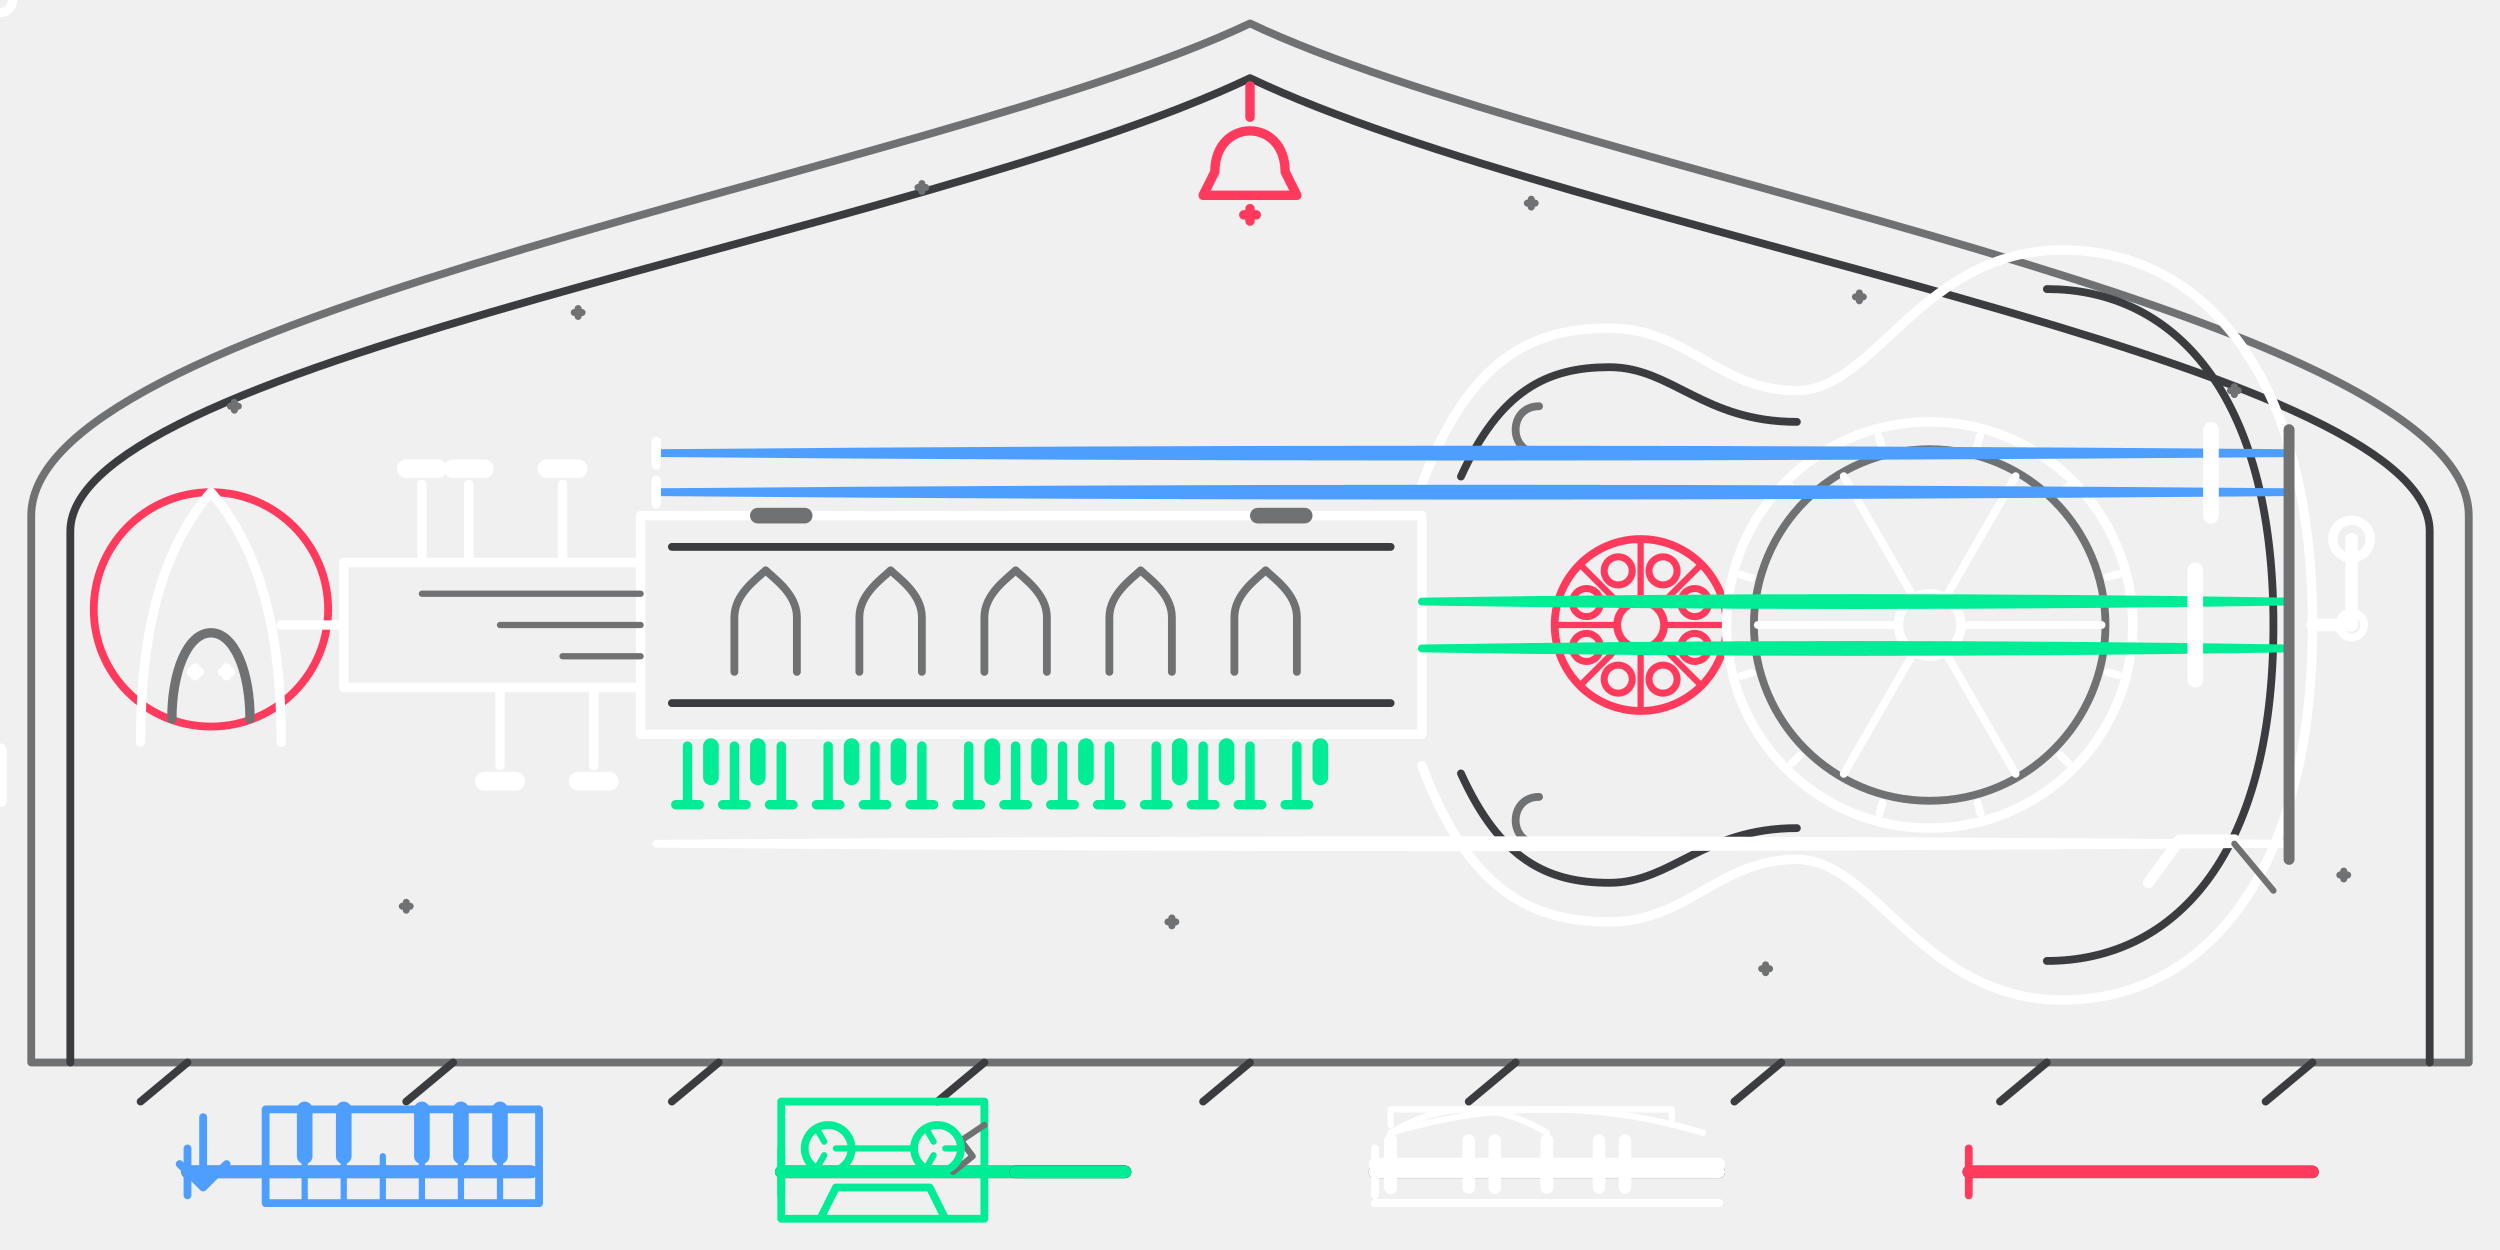
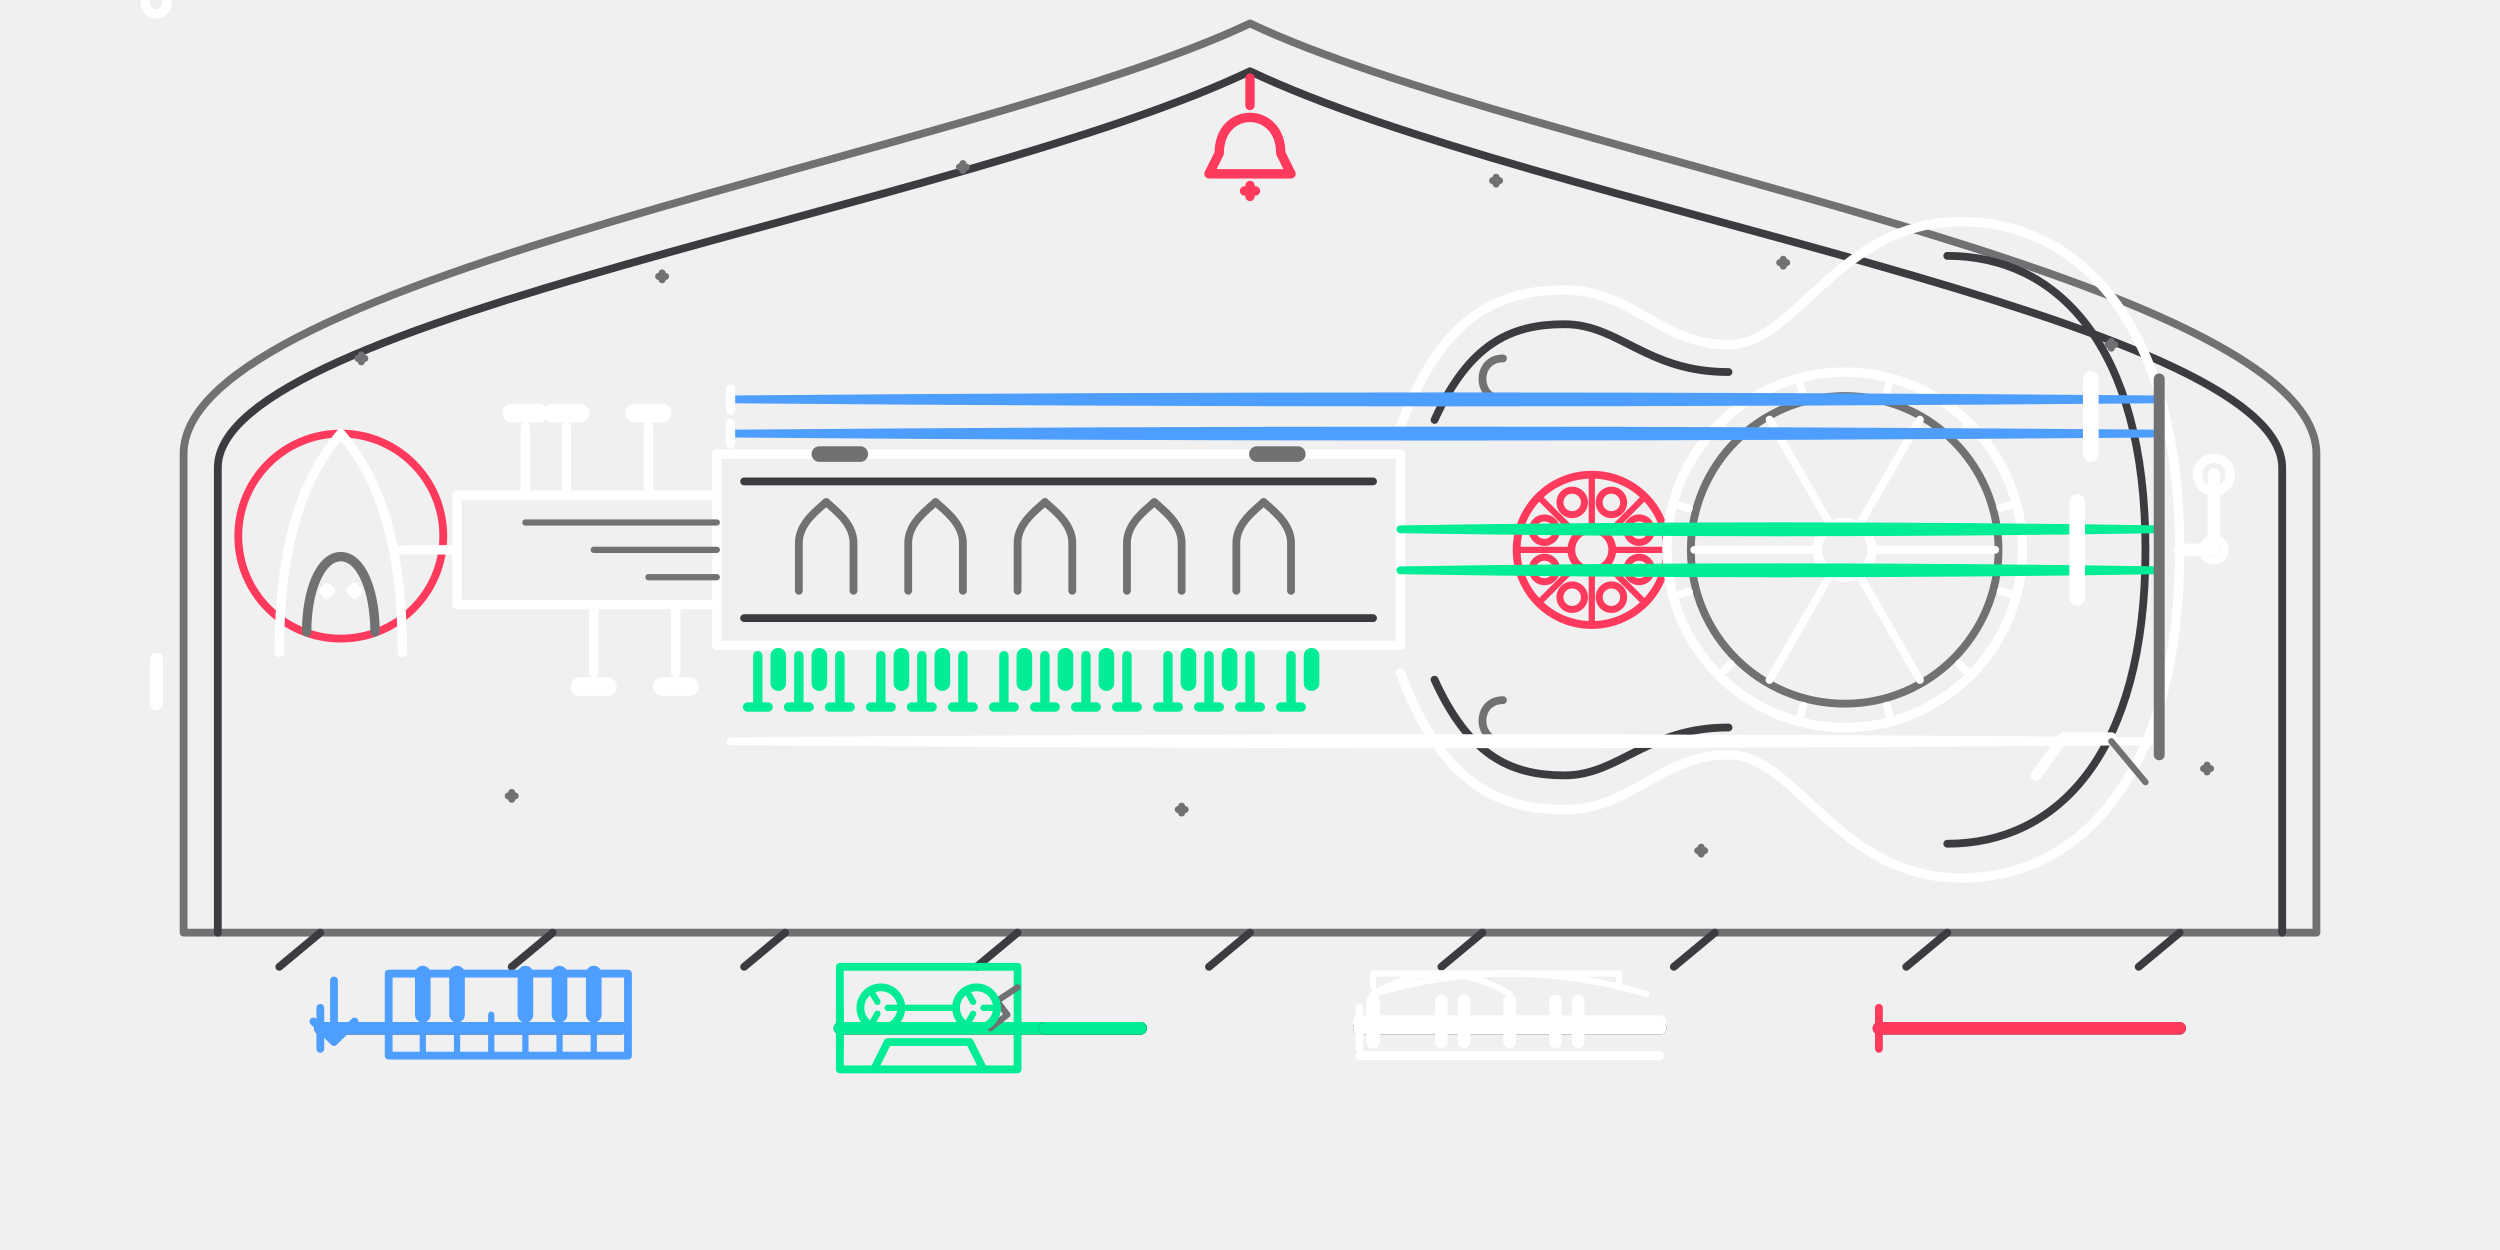
<svg xmlns="http://www.w3.org/2000/svg" version="1.1" x="0px" y="0px" width="320px" height="160px" viewBox="0 0 320 160">
-   <path d="M4,136 L4,66 C4,40 120,22 160,3 C200,22 316,40 316,66 L316,136 M4,136 L316,136" fill="none" stroke="#6F7173" stroke-width="1" stroke-linecap="round" stroke-linejoin="round" />
-   <path d="M9,136 L9,68 C9,46 118,30 160,10 C202,30 311,46 311,68 L311,136 M24,136 L18,141 M58,136 L52,141 M92,136 L86,141 M126,136 L120,141 M160,136 L154,141 M194,136 L188,141 M228,136 L222,141 M262,136 L256,141 M296,136 L290,141" fill="none" stroke="#3A3C40" stroke-width="1" stroke-linecap="round" stroke-linejoin="round" />
+   <path d="M23.5,119.38 L23.5,58.12 C23.5,35.38 125,19.62 160,3 C195,19.62 296.5,35.38 296.5,58.12 L296.5,119.38 M23.5,119.38 L296.5,119.38" fill="none" stroke="#6F7173" stroke-width="1" stroke-linecap="round" stroke-linejoin="round" />
+   <path d="M27.88,119.38 L27.88,59.88 C27.88,40.62 123.25,26.62 160,9.12 C196.75,26.62 292.12,40.62 292.12,59.88 L292.12,119.38 M41,119.38 L35.75,123.75 M70.75,119.38 L65.5,123.75 M100.5,119.38 L95.25,123.75 M130.25,119.38 L125,123.75 M160,119.38 L154.75,123.75 M189.75,119.38 L184.5,123.75 M219.5,119.38 L214.25,123.75 M249.25,119.38 L244,123.75 M279,119.38 L273.75,123.75" fill="none" stroke="#3A3C40" stroke-width="1" stroke-linecap="round" stroke-linejoin="round" />
  <g id="bell">
-     <path d="M160,11 L160,15 M155.5,22 C155.5,15 164.5,15 164.5,22 L166,25 L154,25 Z M159.2,27.5 L160.8,27.5 M160,26.7 L160,28.3" fill="none" stroke="#FF3A5D" stroke-width="1.2" stroke-linecap="round" stroke-linejoin="round" />
+     <path d="M160,10 L160,13.5 M156.06,19.62 C156.06,13.5 163.94,13.5 163.94,19.62 L165.25,22.25 L154.75,22.25 Z M159.3,24.44 L160.7,24.44 M160,23.74 L160,25.14" fill="none" stroke="#FF3A5D" stroke-width="1.2" stroke-linecap="round" stroke-linejoin="round" />
  </g>
  <g id="halo">
-     <circle cx="27" cy="78" r="15" fill="none" stroke="#FF3A5D" stroke-width="1" stroke-linecap="round" stroke-linejoin="round" />
+     <circle cx="43.62" cy="68.62" r="13.12" fill="none" stroke="#FF3A5D" stroke-width="1" stroke-linecap="round" stroke-linejoin="round" />
  </g>
-   <path d="M18,95 C18,80 21,70 27,63 C33,70 36,80 36,95 M24.5,86 L25.5,86 M25,85.5 L25,86.5 M28.5,86 L29.5,86 M29,85.5 L29,86.5 M36,80 L44,80 M44,72 L82,72 M44,88 L82,88 M44,72 L44,88 M54,72 L54,62 M64,88 L64,98 M72,72 L72,62 M60,72 L60,62 M76,88 L76,98 M82,66 L182,66 L182,94 L82,94 Z" fill="none" stroke="#FFFFFF" stroke-width="1.2" stroke-linecap="round" stroke-linejoin="round" />
-   <path d="M22,92 C22,86 24,81 27,81 C30,81 32,86 32,92" fill="none" stroke="#6F7173" stroke-width="1.2" stroke-linecap="round" stroke-linejoin="round" />
-   <path d="M52,60 L56,60 M62,100 L66,100 M70,60 L74,60 M58,60 L62,60 M74,100 L78,100" fill="none" stroke="#FFFFFF" stroke-width="2.4" stroke-linecap="round" stroke-linejoin="round" />
-   <path d="M82,76 L54,76 M82,80 L64,80 M82,84 L72,84" fill="none" stroke="#6F7173" stroke-width="0.8" stroke-linecap="round" stroke-linejoin="round" />
-   <path d="M86,70 L178,70 M86,90 L178,90" fill="none" stroke="#3A3C40" stroke-width="1" stroke-linecap="round" stroke-linejoin="round" />
-   <path d="M97,66 L103,66 M161,66 L167,66" fill="none" stroke="#6F7173" stroke-width="2" stroke-linecap="round" stroke-linejoin="round" />
-   <path d="M94,86 L94,79 C94,76 97,74 98,73 C99,74 102,76 102,79 L102,86 M110,86 L110,79 C110,76 113,74 114,73 C115,74 118,76 118,79 L118,86 M126,86 L126,79 C126,76 129,74 130,73 C131,74 134,76 134,79 L134,86 M142,86 L142,79 C142,76 145,74 146,73 C147,74 150,76 150,79 L150,86 M158,86 L158,79 C158,76 161,74 162,73 C163,74 166,76 166,79 L166,86" fill="none" stroke="#6F7173" stroke-width="1" stroke-linecap="round" stroke-linejoin="round" />
-   <path d="M88,95.5 L88,103 M86.5,103 L89.5,103 M94,95.5 L94,103 M92.5,103 L95.5,103 M100,95.5 L100,103 M98.5,103 L101.5,103 M106,95.5 L106,103 M104.5,103 L107.5,103 M112,95.5 L112,103 M110.5,103 L113.5,103 M118,95.5 L118,103 M116.5,103 L119.5,103 M124,95.5 L124,103 M122.5,103 L125.5,103 M130,95.5 L130,103 M128.5,103 L131.5,103 M136,95.5 L136,103 M134.5,103 L137.5,103 M142,95.5 L142,103 M140.5,103 L143.5,103 M148,95.5 L148,103 M146.5,103 L149.5,103 M154,95.5 L154,103 M152.5,103 L155.5,103 M160,95.5 L160,103 M158.5,103 L161.5,103 M166,95.5 L166,103 M164.5,103 L167.5,103" fill="none" stroke="#00ED95" stroke-width="1.2" stroke-linecap="round" stroke-linejoin="round" />
-   <path d="M91,95.5 L91,99.5 M97,95.5 L97,99.5 M109,95.5 L109,99.5 M115,95.5 L115,99.5 M127,95.5 L127,99.5 M133,95.5 L133,99.5 M139,95.5 L139,99.5 M151,95.5 L151,99.5 M157,95.5 L157,99.5 M169,95.5 L169,99.5" fill="none" stroke="#00ED95" stroke-width="2" stroke-linecap="round" stroke-linejoin="round" />
+   <path d="M35.75,83.5 C35.75,70.38 38.38,61.62 43.62,55.5 C48.88,61.62 51.5,70.38 51.5,83.5 M41.44,75.62 L42.31,75.62 M41.88,75.19 L41.88,76.06 M44.94,75.62 L45.81,75.62 M45.38,75.19 L45.38,76.06 M51.5,70.38 L58.5,70.38 M58.5,63.38 L91.75,63.38 M58.5,77.38 L91.75,77.38 M58.5,63.38 L58.5,77.38 M67.25,63.38 L67.25,54.62 M76,77.38 L76,86.12 M83,63.38 L83,54.62 M72.5,63.38 L72.5,54.62 M86.5,77.38 L86.5,86.12 M91.75,58.12 L179.25,58.12 L179.25,82.62 L91.75,82.62 Z" fill="none" stroke="#FFFFFF" stroke-width="1.2" stroke-linecap="round" stroke-linejoin="round" />
+   <path d="M39.25,80.88 C39.25,75.62 41,71.25 43.62,71.25 C46.25,71.25 48,75.62 48,80.88" fill="none" stroke="#6F7173" stroke-width="1.2" stroke-linecap="round" stroke-linejoin="round" />
+   <path d="M65.5,52.88 L69,52.88 M74.25,87.88 L77.75,87.88 M81.25,52.88 L84.75,52.88 M70.75,52.88 L74.25,52.88 M84.75,87.88 L88.25,87.88" fill="none" stroke="#FFFFFF" stroke-width="2.4" stroke-linecap="round" stroke-linejoin="round" />
+   <path d="M91.75,66.88 L67.25,66.88 M91.75,70.38 L76,70.38 M91.75,73.88 L83,73.88" fill="none" stroke="#6F7173" stroke-width="0.8" stroke-linecap="round" stroke-linejoin="round" />
+   <path d="M95.25,61.62 L175.75,61.62 M95.25,79.12 L175.75,79.12" fill="none" stroke="#3A3C40" stroke-width="1" stroke-linecap="round" stroke-linejoin="round" />
+   <path d="M104.88,58.12 L110.12,58.12 M160.88,58.12 L166.12,58.12" fill="none" stroke="#6F7173" stroke-width="2" stroke-linecap="round" stroke-linejoin="round" />
+   <path d="M102.25,75.62 L102.25,69.5 C102.25,66.88 104.88,65.12 105.75,64.25 C106.62,65.12 109.25,66.88 109.25,69.5 L109.25,75.62 M116.25,75.62 L116.25,69.5 C116.25,66.88 118.88,65.12 119.75,64.25 C120.62,65.12 123.25,66.88 123.25,69.5 L123.25,75.62 M130.25,75.62 L130.25,69.5 C130.25,66.88 132.88,65.12 133.75,64.25 C134.62,65.12 137.25,66.88 137.25,69.5 L137.25,75.62 M144.25,75.62 L144.25,69.5 C144.25,66.88 146.88,65.12 147.75,64.25 C148.62,65.12 151.25,66.88 151.25,69.5 L151.25,75.62 M158.25,75.62 L158.25,69.5 C158.25,66.88 160.88,65.12 161.75,64.25 C162.62,65.12 165.25,66.88 165.25,69.5 L165.25,75.62" fill="none" stroke="#6F7173" stroke-width="1" stroke-linecap="round" stroke-linejoin="round" />
+   <path d="M97,83.94 L97,90.5 M95.69,90.5 L98.31,90.5 M102.25,83.94 L102.25,90.5 M100.94,90.5 L103.56,90.5 M107.5,83.94 L107.5,90.5 M106.19,90.5 L108.81,90.5 M112.75,83.94 L112.75,90.5 M111.44,90.5 L114.06,90.5 M118,83.94 L118,90.5 M116.69,90.5 L119.31,90.5 M123.25,83.94 L123.25,90.5 M121.94,90.5 L124.56,90.5 M128.5,83.94 L128.5,90.5 M127.19,90.5 L129.81,90.5 M133.75,83.94 L133.75,90.5 M132.44,90.5 L135.06,90.5 M139,83.94 L139,90.5 M137.69,90.5 L140.31,90.5 M144.25,83.94 L144.25,90.5 M142.94,90.5 L145.56,90.5 M149.5,83.94 L149.5,90.5 M148.19,90.5 L150.81,90.5 M154.75,83.94 L154.75,90.5 M153.44,90.5 L156.06,90.5 M160,83.94 L160,90.5 M158.69,90.5 L161.31,90.5 M165.25,83.94 L165.25,90.5 M163.94,90.5 L166.56,90.5" fill="none" stroke="#00ED95" stroke-width="1.2" stroke-linecap="round" stroke-linejoin="round" />
+   <path d="M99.62,83.94 L99.62,87.44 M104.88,83.94 L104.88,87.44 M115.38,83.94 L115.38,87.44 M120.62,83.94 L120.62,87.44 M131.12,83.94 L131.12,87.44 M136.38,83.94 L136.38,87.44 M141.62,83.94 L141.62,87.44 M152.12,83.94 L152.12,87.44 M157.38,83.94 L157.38,87.44 M167.88,83.94 L167.88,87.44" fill="none" stroke="#00ED95" stroke-width="2" stroke-linecap="round" stroke-linejoin="round" />
  <g id="kp0">
-     <path d="M0,96 L0,102.5" fill="none" stroke="#FFFFFF" stroke-width="1.6" stroke-linecap="round" stroke-linejoin="round" />
+     <path d="M20,84.38 L20,90.06" fill="none" stroke="#FFFFFF" stroke-width="1.6" stroke-linecap="round" stroke-linejoin="round" />
  </g>
  <g id="kp1">
-     <path d="M0,96 L0,102.5" fill="none" stroke="#FFFFFF" stroke-width="1.6" stroke-linecap="round" stroke-linejoin="round" />
+     <path d="M20,84.38 L20,90.06" fill="none" stroke="#FFFFFF" stroke-width="1.6" stroke-linecap="round" stroke-linejoin="round" />
  </g>
  <g id="kp2">
-     <path d="M0,96 L0,102.5" fill="none" stroke="#FFFFFF" stroke-width="1.6" stroke-linecap="round" stroke-linejoin="round" />
+     <path d="M20,84.38 L20,90.06" fill="none" stroke="#FFFFFF" stroke-width="1.6" stroke-linecap="round" stroke-linejoin="round" />
  </g>
  <g id="kp3">
-     <path d="M0,96 L0,102.5" fill="none" stroke="#FFFFFF" stroke-width="1.6" stroke-linecap="round" stroke-linejoin="round" />
+     <path d="M20,84.38 L20,90.06" fill="none" stroke="#FFFFFF" stroke-width="1.6" stroke-linecap="round" stroke-linejoin="round" />
  </g>
  <g id="kp4">
-     <path d="M0,96 L0,102.5" fill="none" stroke="#FFFFFF" stroke-width="1.6" stroke-linecap="round" stroke-linejoin="round" />
+     <path d="M20,84.38 L20,90.06" fill="none" stroke="#FFFFFF" stroke-width="1.6" stroke-linecap="round" stroke-linejoin="round" />
  </g>
  <g id="kp5">
-     <path d="M0,96 L0,102.5" fill="none" stroke="#FFFFFF" stroke-width="1.6" stroke-linecap="round" stroke-linejoin="round" />
+     <path d="M20,84.38 L20,90.06" fill="none" stroke="#FFFFFF" stroke-width="1.6" stroke-linecap="round" stroke-linejoin="round" />
  </g>
-   <circle cx="210" cy="80" r="11" fill="none" stroke="#FF3A5D" stroke-width="1" stroke-linecap="round" stroke-linejoin="round" />
-   <circle cx="210" cy="80" r="3" fill="none" stroke="#FF3A5D" stroke-width="1" stroke-linecap="round" stroke-linejoin="round" />
-   <path d="M182,62 C188,46 196,42 206,42 C216,42 220,50 230,50 C240,50 246,32 264,32 C282,32 296,48 296,80 C296,112 282,128 264,128 C246,128 240,110 230,110 C220,110 216,118 206,118 C196,118 188,114 182,98" fill="none" stroke="#FFFFFF" stroke-width="1.2" stroke-linecap="round" stroke-linejoin="round" />
-   <path d="M187,61 C192,50 198,47 206,47 C214,47 218,54 230,54 M187,99 C192,110 198,113 206,113 C214,113 218,106 230,106 M262,37 C278,37 291,50 291,80 C291,110 278,123 262,123" fill="none" stroke="#3A3C40" stroke-width="1" stroke-linecap="round" stroke-linejoin="round" />
-   <path d="M197,52 C193,52 193,58 197,58 M197,108 C193,108 193,102 197,102" fill="none" stroke="#6F7173" stroke-width="1" stroke-linecap="round" stroke-linejoin="round" />
-   <path d="M213,80 L221,80 M212.12,82.12 L217.78,87.78 M210,83 L210,91 M207.88,82.12 L202.22,87.78 M207,80 L199,80 M207.88,77.88 L202.22,72.22 M210,77 L210,69 M212.12,77.88 L217.78,72.22" fill="none" stroke="#FF3A5D" stroke-width="0.8" stroke-linecap="round" stroke-linejoin="round" />
+   <circle cx="203.75" cy="70.38" r="9.62" fill="none" stroke="#FF3A5D" stroke-width="1" stroke-linecap="round" stroke-linejoin="round" />
+   <circle cx="203.75" cy="70.38" r="2.62" fill="none" stroke="#FF3A5D" stroke-width="1" stroke-linecap="round" stroke-linejoin="round" />
+   <path d="M179.25,54.62 C184.5,40.62 191.5,37.12 200.25,37.12 C209,37.12 212.5,44.12 221.25,44.12 C230,44.12 235.25,28.38 251,28.38 C266.75,28.38 279,42.38 279,70.38 C279,98.38 266.75,112.38 251,112.38 C235.25,112.38 230,96.62 221.25,96.62 C212.5,96.62 209,103.62 200.25,103.62 C191.5,103.62 184.5,100.12 179.25,86.12" fill="none" stroke="#FFFFFF" stroke-width="1.2" stroke-linecap="round" stroke-linejoin="round" />
+   <path d="M183.62,53.75 C188,44.12 193.25,41.5 200.25,41.5 C207.25,41.5 210.75,47.62 221.25,47.62 M183.62,87 C188,96.62 193.25,99.25 200.25,99.25 C207.25,99.25 210.75,93.12 221.25,93.12 M249.25,32.75 C263.25,32.75 274.62,44.12 274.62,70.38 C274.62,96.62 263.25,108 249.25,108" fill="none" stroke="#3A3C40" stroke-width="1" stroke-linecap="round" stroke-linejoin="round" />
+   <path d="M192.38,45.88 C188.88,45.88 188.88,51.12 192.38,51.12 M192.38,94.88 C188.88,94.88 188.88,89.62 192.38,89.62" fill="none" stroke="#6F7173" stroke-width="1" stroke-linecap="round" stroke-linejoin="round" />
+   <path d="M206.38,70.38 L213.38,70.38 M205.61,72.23 L210.56,77.18 M203.75,73 L203.75,80 M201.89,72.23 L196.94,77.18 M201.12,70.38 L194.12,70.38 M201.89,68.52 L196.94,63.57 M203.75,67.75 L203.75,60.75 M205.61,68.52 L210.56,63.57" fill="none" stroke="#FF3A5D" stroke-width="0.8" stroke-linecap="round" stroke-linejoin="round" />
  <g id="p0">
-     <circle cx="216.93" cy="82.87" r="1.8" fill="none" stroke="#FF3A5D" stroke-width="0.9" stroke-linecap="round" stroke-linejoin="round" />
+     <circle cx="209.81" cy="72.89" r="1.57" fill="none" stroke="#FF3A5D" stroke-width="0.9" stroke-linecap="round" stroke-linejoin="round" />
  </g>
  <g id="p1">
-     <circle cx="212.87" cy="86.93" r="1.8" fill="none" stroke="#FF3A5D" stroke-width="0.9" stroke-linecap="round" stroke-linejoin="round" />
+     <circle cx="206.26" cy="76.44" r="1.57" fill="none" stroke="#FF3A5D" stroke-width="0.9" stroke-linecap="round" stroke-linejoin="round" />
  </g>
  <g id="p2">
-     <circle cx="207.13" cy="86.93" r="1.8" fill="none" stroke="#FF3A5D" stroke-width="0.9" stroke-linecap="round" stroke-linejoin="round" />
+     <circle cx="201.24" cy="76.44" r="1.57" fill="none" stroke="#FF3A5D" stroke-width="0.9" stroke-linecap="round" stroke-linejoin="round" />
  </g>
  <g id="p3">
-     <circle cx="203.07" cy="82.87" r="1.8" fill="none" stroke="#FF3A5D" stroke-width="0.9" stroke-linecap="round" stroke-linejoin="round" />
+     <circle cx="197.69" cy="72.89" r="1.57" fill="none" stroke="#FF3A5D" stroke-width="0.9" stroke-linecap="round" stroke-linejoin="round" />
  </g>
  <g id="p4">
-     <circle cx="203.07" cy="77.13" r="1.8" fill="none" stroke="#FF3A5D" stroke-width="0.9" stroke-linecap="round" stroke-linejoin="round" />
+     <circle cx="197.69" cy="67.86" r="1.57" fill="none" stroke="#FF3A5D" stroke-width="0.9" stroke-linecap="round" stroke-linejoin="round" />
  </g>
  <g id="p5">
-     <circle cx="207.13" cy="73.07" r="1.8" fill="none" stroke="#FF3A5D" stroke-width="0.9" stroke-linecap="round" stroke-linejoin="round" />
+     <circle cx="201.24" cy="64.31" r="1.57" fill="none" stroke="#FF3A5D" stroke-width="0.9" stroke-linecap="round" stroke-linejoin="round" />
  </g>
  <g id="p6">
-     <circle cx="212.87" cy="73.07" r="1.8" fill="none" stroke="#FF3A5D" stroke-width="0.9" stroke-linecap="round" stroke-linejoin="round" />
+     <circle cx="206.26" cy="64.31" r="1.57" fill="none" stroke="#FF3A5D" stroke-width="0.9" stroke-linecap="round" stroke-linejoin="round" />
  </g>
  <g id="p7">
-     <circle cx="216.93" cy="77.13" r="1.8" fill="none" stroke="#FF3A5D" stroke-width="0.9" stroke-linecap="round" stroke-linejoin="round" />
+     <circle cx="209.81" cy="67.86" r="1.57" fill="none" stroke="#FF3A5D" stroke-width="0.9" stroke-linecap="round" stroke-linejoin="round" />
  </g>
-   <circle cx="247" cy="80" r="26" fill="none" stroke="#FFFFFF" stroke-width="1.2" stroke-linecap="round" stroke-linejoin="round" />
-   <circle cx="247" cy="80" r="22.5" fill="none" stroke="#6F7173" stroke-width="1" stroke-linecap="round" stroke-linejoin="round" />
+   <circle cx="236.12" cy="70.38" r="22.75" fill="none" stroke="#FFFFFF" stroke-width="1.2" stroke-linecap="round" stroke-linejoin="round" />
+   <circle cx="236.12" cy="70.38" r="19.69" fill="none" stroke="#6F7173" stroke-width="1" stroke-linecap="round" stroke-linejoin="round" />
  <g id="wheel">
-     <path d="M251,80 L269,80 M249,83.46 L258,99.05 M245,83.46 L236,99.05 M243,80 L225,80 M245,76.54 L236,60.95 M249,76.54 L258,60.95 M269.81,86.07 L271.16,86.43 M263.72,96.66 L264.71,97.65 M253.15,102.78 L253.51,104.14 M240.93,102.81 L240.57,104.16 M230.34,96.72 L229.35,97.71 M224.22,86.15 L222.86,86.51 M224.19,73.93 L222.84,73.57 M230.28,63.34 L229.29,62.35" fill="none" stroke="#FFFFFF" stroke-width="1" stroke-linecap="round" stroke-linejoin="round" />
-     <path d="M240.85,57.22 L240.49,55.86 M253.07,57.19 L253.43,55.84 M263.66,63.28 L264.65,62.29 M269.78,73.85 L271.14,73.49" fill="none" stroke="#FFFFFF" stroke-width="1" stroke-linecap="round" stroke-linejoin="round" />
+     <path d="M239.62,70.38 L255.38,70.38 M237.88,73.4 L245.75,87.04 M234.38,73.4 L226.5,87.04 M232.62,70.38 L216.88,70.38 M234.38,67.35 L226.5,53.71 M237.88,67.35 L245.75,53.71 M256.08,75.69 L257.26,76 M250.76,84.95 L251.62,85.82 M241.51,90.31 L241.82,91.5 M230.81,90.33 L230.5,91.52 M221.55,85 L220.68,85.87 M216.19,75.76 L215,76.07 M216.17,65.06 L214.99,64.75 M221.5,55.8 L220.63,54.93" fill="none" stroke="#FFFFFF" stroke-width="1" stroke-linecap="round" stroke-linejoin="round" />
+     <path d="M230.74,50.44 L230.43,49.25 M241.44,50.42 L241.75,49.23 M250.7,55.75 L251.57,54.88 M256.06,64.99 L257.25,64.68" fill="none" stroke="#FFFFFF" stroke-width="1" stroke-linecap="round" stroke-linejoin="round" />
  </g>
-   <circle cx="247" cy="80" r="4" fill="none" stroke="#FFFFFF" stroke-width="1.2" stroke-linecap="round" stroke-linejoin="round" />
+   <circle cx="236.12" cy="70.38" r="3.5" fill="none" stroke="#FFFFFF" stroke-width="1.2" stroke-linecap="round" stroke-linejoin="round" />
  <g id="s0">
-     <path d="M84,58 C153.67,57.4 223.33,57.4 293,58 M84,58 C153.67,58.6 223.33,58.6 293,58" fill="none" stroke="#4D9EFF" stroke-width="1" stroke-linecap="round" stroke-linejoin="round" />
+     <path d="M93.5,51.12 C154.46,50.6 215.41,50.6 276.38,51.12 M93.5,51.12 C154.46,51.65 215.41,51.65 276.38,51.12" fill="none" stroke="#4D9EFF" stroke-width="1" stroke-linecap="round" stroke-linejoin="round" />
  </g>
  <g id="s1">
-     <path d="M84,63 C153.67,62.4 223.33,62.4 293,63 M84,63 C153.67,63.6 223.33,63.6 293,63" fill="none" stroke="#4D9EFF" stroke-width="1" stroke-linecap="round" stroke-linejoin="round" />
+     <path d="M93.5,55.5 C154.46,54.98 215.41,54.98 276.38,55.5 M93.5,55.5 C154.46,56.02 215.41,56.02 276.38,55.5" fill="none" stroke="#4D9EFF" stroke-width="1" stroke-linecap="round" stroke-linejoin="round" />
  </g>
  <g id="s2">
-     <path d="M182,77 C219,76.4 256,76.4 293,77 M182,77 C219,77.6 256,77.6 293,77" fill="none" stroke="#00ED95" stroke-width="1" stroke-linecap="round" stroke-linejoin="round" />
+     <path d="M179.25,67.75 C211.62,67.23 244,67.23 276.38,67.75 M179.25,67.75 C211.62,68.27 244,68.27 276.38,67.75" fill="none" stroke="#00ED95" stroke-width="1" stroke-linecap="round" stroke-linejoin="round" />
  </g>
  <g id="s3">
-     <path d="M182,83 C219,82.4 256,82.4 293,83 M182,83 C219,83.6 256,83.6 293,83" fill="none" stroke="#00ED95" stroke-width="1" stroke-linecap="round" stroke-linejoin="round" />
+     <path d="M179.25,73 C211.62,72.48 244,72.48 276.38,73 M179.25,73 C211.62,73.52 244,73.52 276.38,73" fill="none" stroke="#00ED95" stroke-width="1" stroke-linecap="round" stroke-linejoin="round" />
  </g>
  <g id="s4">
-     <path d="M84,108 C153.67,107.4 223.33,107.4 293,108 M84,108 C153.67,108.6 223.33,108.6 293,108" fill="none" stroke="#FFFFFF" stroke-width="1" stroke-linecap="round" stroke-linejoin="round" />
+     <path d="M93.5,94.88 C154.46,94.35 215.41,94.35 276.38,94.88 M93.5,94.88 C154.46,95.4 215.41,95.4 276.38,94.88" fill="none" stroke="#FFFFFF" stroke-width="1" stroke-linecap="round" stroke-linejoin="round" />
  </g>
-   <path d="M84,56.5 L84,59.5 M84,61.5 L84,64.5" fill="none" stroke="#FFFFFF" stroke-width="1.2" stroke-linecap="round" stroke-linejoin="round" />
-   <path d="M281,73 L281,87 M283,55 L283,66" fill="none" stroke="#FFFFFF" stroke-width="2" stroke-linecap="round" stroke-linejoin="round" />
+   <path d="M93.5,49.81 L93.5,52.44 M93.5,54.19 L93.5,56.81" fill="none" stroke="#FFFFFF" stroke-width="1.2" stroke-linecap="round" stroke-linejoin="round" />
+   <path d="M265.88,64.25 L265.88,76.5 M267.62,48.5 L267.62,58.12" fill="none" stroke="#FFFFFF" stroke-width="2" stroke-linecap="round" stroke-linejoin="round" />
  <g id="dog">
-     <path d="M275,113 L279,107.5 L286,107.5" fill="none" stroke="#FFFFFF" stroke-width="1.4" stroke-linecap="round" stroke-linejoin="round" />
+     <path d="M260.62,99.25 L264.12,94.44 L270.25,94.44" fill="none" stroke="#FFFFFF" stroke-width="1.4" stroke-linecap="round" stroke-linejoin="round" />
  </g>
-   <path d="M286,108 L291,114" fill="none" stroke="#6F7173" stroke-width="0.8" stroke-linecap="round" stroke-linejoin="round" />
-   <path d="M293,55 L293,110" fill="none" stroke="#6F7173" stroke-width="1.4" stroke-linecap="round" stroke-linejoin="round" />
-   <path d="M296,80 L301,80" fill="none" stroke="#FFFFFF" stroke-width="1.6" stroke-linecap="round" stroke-linejoin="round" />
+   <path d="M270.25,94.88 L274.62,100.12" fill="none" stroke="#6F7173" stroke-width="0.8" stroke-linecap="round" stroke-linejoin="round" />
+   <path d="M276.38,48.5 L276.38,96.62" fill="none" stroke="#6F7173" stroke-width="1.4" stroke-linecap="round" stroke-linejoin="round" />
+   <path d="M279,70.38 L283.38,70.38" fill="none" stroke="#FFFFFF" stroke-width="1.6" stroke-linecap="round" stroke-linejoin="round" />
  <g id="crank">
-     <circle cx="301" cy="69" r="2.4" fill="none" stroke="#FFFFFF" stroke-width="1.2" stroke-linecap="round" stroke-linejoin="round" />
-     <path d="M301,80 L301,69" fill="none" stroke="#FFFFFF" stroke-width="1.6" stroke-linecap="round" stroke-linejoin="round" />
+     <circle cx="283.38" cy="60.75" r="2.1" fill="none" stroke="#FFFFFF" stroke-width="1.2" stroke-linecap="round" stroke-linejoin="round" />
+     <path d="M283.38,70.38 L283.38,60.75" fill="none" stroke="#FFFFFF" stroke-width="1.6" stroke-linecap="round" stroke-linejoin="round" />
  </g>
-   <circle cx="301" cy="80" r="1.6" fill="none" stroke="#FFFFFF" stroke-width="1" stroke-linecap="round" stroke-linejoin="round" />
-   <path d="M24,150 L68,150" fill="none" stroke="#3A3C40" stroke-width="1.6" stroke-linecap="round" stroke-linejoin="round" />
+   <circle cx="283.38" cy="70.38" r="1.4" fill="none" stroke="#FFFFFF" stroke-width="1" stroke-linecap="round" stroke-linejoin="round" />
+   <path d="M41,131.62 L79.5,131.62" fill="none" stroke="#3A3C40" stroke-width="1.6" stroke-linecap="round" stroke-linejoin="round" />
  <g id="m0">
-     <path d="M24,150 L68,150" fill="none" stroke="#4D9EFF" stroke-width="1.6" stroke-linecap="round" stroke-linejoin="round" />
+     <path d="M41,131.62 L79.5,131.62" fill="none" stroke="#4D9EFF" stroke-width="1.6" stroke-linecap="round" stroke-linejoin="round" />
  </g>
-   <path d="M24,147 L24,153" fill="none" stroke="#4D9EFF" stroke-width="1" stroke-linecap="round" stroke-linejoin="round" />
-   <path d="M100,150 L144,150" fill="none" stroke="#3A3C40" stroke-width="1.6" stroke-linecap="round" stroke-linejoin="round" />
+   <path d="M41,129 L41,134.25" fill="none" stroke="#4D9EFF" stroke-width="1" stroke-linecap="round" stroke-linejoin="round" />
+   <path d="M107.5,131.62 L146,131.62" fill="none" stroke="#3A3C40" stroke-width="1.6" stroke-linecap="round" stroke-linejoin="round" />
  <g id="m1">
-     <path d="M100,150 L144,150" fill="none" stroke="#00ED95" stroke-width="1.6" stroke-linecap="round" stroke-linejoin="round" />
+     <path d="M107.5,131.62 L146,131.62" fill="none" stroke="#00ED95" stroke-width="1.6" stroke-linecap="round" stroke-linejoin="round" />
  </g>
-   <path d="M100,147 L100,153" fill="none" stroke="#00ED95" stroke-width="1" stroke-linecap="round" stroke-linejoin="round" />
-   <path d="M176,150 L220,150" fill="none" stroke="#3A3C40" stroke-width="1.6" stroke-linecap="round" stroke-linejoin="round" />
+   <path d="M107.5,129 L107.5,134.25" fill="none" stroke="#00ED95" stroke-width="1" stroke-linecap="round" stroke-linejoin="round" />
+   <path d="M174,131.62 L212.5,131.62" fill="none" stroke="#3A3C40" stroke-width="1.6" stroke-linecap="round" stroke-linejoin="round" />
  <g id="m2">
-     <path d="M176,150 L220,150" fill="none" stroke="#FFFFFF" stroke-width="1.6" stroke-linecap="round" stroke-linejoin="round" />
+     <path d="M174,131.62 L212.5,131.62" fill="none" stroke="#FFFFFF" stroke-width="1.6" stroke-linecap="round" stroke-linejoin="round" />
  </g>
-   <path d="M176,147 L176,153" fill="none" stroke="#FFFFFF" stroke-width="1" stroke-linecap="round" stroke-linejoin="round" />
-   <path d="M252,150 L296,150" fill="none" stroke="#3A3C40" stroke-width="1.6" stroke-linecap="round" stroke-linejoin="round" />
+   <path d="M174,129 L174,134.25" fill="none" stroke="#FFFFFF" stroke-width="1" stroke-linecap="round" stroke-linejoin="round" />
+   <path d="M240.5,131.62 L279,131.62" fill="none" stroke="#3A3C40" stroke-width="1.6" stroke-linecap="round" stroke-linejoin="round" />
  <g id="m3">
-     <path d="M252,150 L296,150" fill="none" stroke="#FF3A5D" stroke-width="1.6" stroke-linecap="round" stroke-linejoin="round" />
+     <path d="M240.5,131.62 L279,131.62" fill="none" stroke="#FF3A5D" stroke-width="1.6" stroke-linecap="round" stroke-linejoin="round" />
  </g>
-   <path d="M252,147 L252,153" fill="none" stroke="#FF3A5D" stroke-width="1" stroke-linecap="round" stroke-linejoin="round" />
+   <path d="M240.5,129 L240.5,134.25" fill="none" stroke="#FF3A5D" stroke-width="1" stroke-linecap="round" stroke-linejoin="round" />
  <g id="kbd">
-     <path d="M34,142 L69,142 L69,154 L34,154 Z M26,143 L26,152 M23,149 L26,152 L29,149" fill="none" stroke="#4D9EFF" stroke-width="1" stroke-linecap="round" stroke-linejoin="round" />
-     <path d="M39,148 L39,154 M44,148 L44,154 M49,148 L49,154 M54,148 L54,154 M59,148 L59,154 M64,148 L64,154" fill="none" stroke="#4D9EFF" stroke-width="0.8" stroke-linecap="round" stroke-linejoin="round" />
-     <path d="M39,142 L39,148 M44,142 L44,148 M54,142 L54,148 M59,142 L59,148 M64,142 L64,148" fill="none" stroke="#4D9EFF" stroke-width="2" stroke-linecap="round" stroke-linejoin="round" />
+     <path d="M49.75,124.62 L80.38,124.62 L80.38,135.12 L49.75,135.12 Z M42.75,125.5 L42.75,133.38 M40.12,130.75 L42.75,133.38 L45.38,130.75" fill="none" stroke="#4D9EFF" stroke-width="1" stroke-linecap="round" stroke-linejoin="round" />
+     <path d="M54.12,129.88 L54.12,135.12 M58.5,129.88 L58.5,135.12 M62.88,129.88 L62.88,135.12 M67.25,129.88 L67.25,135.12 M71.62,129.88 L71.62,135.12 M76,129.88 L76,135.12" fill="none" stroke="#4D9EFF" stroke-width="0.8" stroke-linecap="round" stroke-linejoin="round" />
+     <path d="M54.12,124.62 L54.12,129.88 M58.5,124.62 L58.5,129.88 M67.25,124.62 L67.25,129.88 M71.62,124.62 L71.62,129.88 M76,124.62 L76,129.88" fill="none" stroke="#4D9EFF" stroke-width="2" stroke-linecap="round" stroke-linejoin="round" />
  </g>
  <g id="kdot">
-     <circle cx="0" cy="0" r="1.6" fill="none" stroke="#FFFFFF" stroke-width="1.2" stroke-linecap="round" stroke-linejoin="round" />
+     <circle cx="20" cy="0.38" r="1.4" fill="none" stroke="#FFFFFF" stroke-width="1.2" stroke-linecap="round" stroke-linejoin="round" />
  </g>
  <g id="relic">
-     <path d="M100,141 L126,141 L126,156 L100,156 Z M105,156 L107,152 L119,152 L121,156" fill="none" stroke="#00ED95" stroke-width="1" stroke-linecap="round" stroke-linejoin="round" />
-     <path d="M109,147 L117,147" fill="none" stroke="#00ED95" stroke-width="0.8" stroke-linecap="round" stroke-linejoin="round" />
-     <path d="M126,144 L123,146 L124.5,148 L122,150" fill="none" stroke="#6F7173" stroke-width="0.8" stroke-linecap="round" stroke-linejoin="round" />
+     <path d="M107.5,123.75 L130.25,123.75 L130.25,136.88 L107.5,136.88 Z M111.88,136.88 L113.62,133.38 L124.12,133.38 L125.88,136.88" fill="none" stroke="#00ED95" stroke-width="1" stroke-linecap="round" stroke-linejoin="round" />
+     <path d="M115.38,129 L122.38,129" fill="none" stroke="#00ED95" stroke-width="0.8" stroke-linecap="round" stroke-linejoin="round" />
+     <path d="M130.25,126.38 L127.62,128.12 L128.94,129.88 L126.75,131.62" fill="none" stroke="#6F7173" stroke-width="0.8" stroke-linecap="round" stroke-linejoin="round" />
  </g>
  <g id="rl0">
-     <circle cx="106" cy="147" r="3" fill="none" stroke="#00ED95" stroke-width="1" stroke-linecap="round" stroke-linejoin="round" />
-     <path d="M107,147 L108.4,147 M105.5,147.87 L104.8,149.08 M105.5,146.13 L104.8,144.92" fill="none" stroke="#00ED95" stroke-width="0.8" stroke-linecap="round" stroke-linejoin="round" />
+     <circle cx="112.75" cy="129" r="2.62" fill="none" stroke="#00ED95" stroke-width="1" stroke-linecap="round" stroke-linejoin="round" />
+     <path d="M113.62,129 L114.85,129 M112.31,129.76 L111.7,130.82 M112.31,128.24 L111.7,127.18" fill="none" stroke="#00ED95" stroke-width="0.8" stroke-linecap="round" stroke-linejoin="round" />
  </g>
  <g id="rl1">
-     <circle cx="120" cy="147" r="3" fill="none" stroke="#00ED95" stroke-width="1" stroke-linecap="round" stroke-linejoin="round" />
-     <path d="M121,147 L122.4,147 M119.5,147.87 L118.8,149.08 M119.5,146.13 L118.8,144.92" fill="none" stroke="#00ED95" stroke-width="0.8" stroke-linecap="round" stroke-linejoin="round" />
+     <circle cx="125" cy="129" r="2.62" fill="none" stroke="#00ED95" stroke-width="1" stroke-linecap="round" stroke-linejoin="round" />
+     <path d="M125.88,129 L127.1,129 M124.56,129.76 L123.95,130.82 M124.56,128.24 L123.95,127.18" fill="none" stroke="#00ED95" stroke-width="0.8" stroke-linecap="round" stroke-linejoin="round" />
  </g>
  <g id="rage0">
-     <path d="M130,150 L144,150" fill="none" stroke="#3A3C40" stroke-width="1.6" stroke-linecap="round" stroke-linejoin="round" />
+     <path d="M133.75,131.62 L146,131.62" fill="none" stroke="#3A3C40" stroke-width="1.6" stroke-linecap="round" stroke-linejoin="round" />
  </g>
  <g id="rage">
-     <path d="M130,150 L144,150" fill="none" stroke="#00ED95" stroke-width="1.6" stroke-linecap="round" stroke-linejoin="round" />
+     <path d="M133.75,131.62 L146,131.62" fill="none" stroke="#00ED95" stroke-width="1.6" stroke-linecap="round" stroke-linejoin="round" />
  </g>
  <g id="dust">
-     <path d="M29.5,52 L30.5,52 M30,51.5 L30,52.5 M73.5,40 L74.5,40 M74,39.5 L74,40.5 M117.5,24 L118.5,24 M118,23.5 L118,24.5 M195.5,26 L196.5,26 M196,25.5 L196,26.5 M237.5,38 L238.5,38 M238,37.5 L238,38.5 M285.5,50 L286.5,50 M286,49.5 L286,50.5 M51.5,116 L52.5,116 M52,115.5 L52,116.5" fill="none" stroke="#6F7173" stroke-width="0.9" stroke-linecap="round" stroke-linejoin="round" />
-     <path d="M149.5,118 L150.5,118 M150,117.5 L150,118.5 M225.5,124 L226.5,124 M226,123.5 L226,124.5 M299.5,112 L300.5,112 M300,111.5 L300,112.5" fill="none" stroke="#6F7173" stroke-width="0.9" stroke-linecap="round" stroke-linejoin="round" />
+     <path d="M45.81,45.88 L46.69,45.88 M46.25,45.44 L46.25,46.31 M84.31,35.38 L85.19,35.38 M84.75,34.94 L84.75,35.81 M122.81,21.38 L123.69,21.38 M123.25,20.94 L123.25,21.81 M191.06,23.12 L191.94,23.12 M191.5,22.69 L191.5,23.56 M227.81,33.62 L228.69,33.62 M228.25,33.19 L228.25,34.06 M269.81,44.12 L270.69,44.12 M270.25,43.69 L270.25,44.56 M65.06,101.88 L65.94,101.88 M65.5,101.44 L65.5,102.31" fill="none" stroke="#6F7173" stroke-width="0.9" stroke-linecap="round" stroke-linejoin="round" />
+     <path d="M150.81,103.62 L151.69,103.62 M151.25,103.19 L151.25,104.06 M217.31,108.88 L218.19,108.88 M217.75,108.44 L217.75,109.31 M282.06,98.38 L282.94,98.38 M282.5,97.94 L282.5,98.81" fill="none" stroke="#6F7173" stroke-width="0.9" stroke-linecap="round" stroke-linejoin="round" />
  </g>
  <g id="r0">
-     <path d="M176,154 L220,154" fill="none" stroke="#FFFFFF" stroke-width="1" stroke-linecap="round" stroke-linejoin="round" />
-     <path d="M176,149 L220,149" fill="none" stroke="#FFFFFF" stroke-width="1.6" stroke-linecap="round" stroke-linejoin="round" />
+     <path d="M174,135.12 L212.5,135.12" fill="none" stroke="#FFFFFF" stroke-width="1" stroke-linecap="round" stroke-linejoin="round" />
+     <path d="M174,130.75 L212.5,130.75" fill="none" stroke="#FFFFFF" stroke-width="1.6" stroke-linecap="round" stroke-linejoin="round" />
  </g>
  <g id="r1">
-     <path d="M176,154 L220,154" fill="none" stroke="#FFFFFF" stroke-width="1" stroke-linecap="round" stroke-linejoin="round" />
-     <path d="M178,146 L178,152" fill="none" stroke="#FFFFFF" stroke-width="1.6" stroke-linecap="round" stroke-linejoin="round" />
-     <path d="M178,145 C191.33,141 204.67,141 218,145" fill="none" stroke="#FFFFFF" stroke-width="0.8" stroke-linecap="round" stroke-linejoin="round" />
+     <path d="M174,135.12 L212.5,135.12" fill="none" stroke="#FFFFFF" stroke-width="1" stroke-linecap="round" stroke-linejoin="round" />
+     <path d="M175.75,128.12 L175.75,133.38" fill="none" stroke="#FFFFFF" stroke-width="1.6" stroke-linecap="round" stroke-linejoin="round" />
+     <path d="M175.75,127.25 C187.41,123.75 199.09,123.75 210.75,127.25" fill="none" stroke="#FFFFFF" stroke-width="0.8" stroke-linecap="round" stroke-linejoin="round" />
  </g>
  <g id="r2">
-     <path d="M176,154 L220,154" fill="none" stroke="#FFFFFF" stroke-width="1" stroke-linecap="round" stroke-linejoin="round" />
-     <path d="M178,146 L178,152" fill="none" stroke="#FFFFFF" stroke-width="1.6" stroke-linecap="round" stroke-linejoin="round" />
-     <path d="M178,145 C184.67,141 191.33,141 198,145" fill="none" stroke="#FFFFFF" stroke-width="0.8" stroke-linecap="round" stroke-linejoin="round" />
+     <path d="M174,135.12 L212.5,135.12" fill="none" stroke="#FFFFFF" stroke-width="1" stroke-linecap="round" stroke-linejoin="round" />
+     <path d="M175.75,128.12 L175.75,133.38" fill="none" stroke="#FFFFFF" stroke-width="1.6" stroke-linecap="round" stroke-linejoin="round" />
+     <path d="M175.75,127.25 C181.59,123.75 187.41,123.75 193.25,127.25" fill="none" stroke="#FFFFFF" stroke-width="0.8" stroke-linecap="round" stroke-linejoin="round" />
  </g>
  <g id="r3">
-     <path d="M176,154 L220,154" fill="none" stroke="#FFFFFF" stroke-width="1" stroke-linecap="round" stroke-linejoin="round" />
-     <path d="M178,146 L178,152" fill="none" stroke="#FFFFFF" stroke-width="1.6" stroke-linecap="round" stroke-linejoin="round" />
+     <path d="M174,135.12 L212.5,135.12" fill="none" stroke="#FFFFFF" stroke-width="1" stroke-linecap="round" stroke-linejoin="round" />
+     <path d="M175.75,128.12 L175.75,133.38" fill="none" stroke="#FFFFFF" stroke-width="1.6" stroke-linecap="round" stroke-linejoin="round" />
  </g>
  <g id="r4">
-     <path d="M176,154 L220,154" fill="none" stroke="#FFFFFF" stroke-width="1" stroke-linecap="round" stroke-linejoin="round" />
-     <path d="M178,146 L178,152 M198,146 L198,152" fill="none" stroke="#FFFFFF" stroke-width="1.6" stroke-linecap="round" stroke-linejoin="round" />
+     <path d="M174,135.12 L212.5,135.12" fill="none" stroke="#FFFFFF" stroke-width="1" stroke-linecap="round" stroke-linejoin="round" />
+     <path d="M175.75,128.12 L175.75,133.38 M193.25,128.12 L193.25,133.38" fill="none" stroke="#FFFFFF" stroke-width="1.6" stroke-linecap="round" stroke-linejoin="round" />
  </g>
  <g id="r5">
-     <path d="M176,154 L220,154" fill="none" stroke="#FFFFFF" stroke-width="1" stroke-linecap="round" stroke-linejoin="round" />
-     <path d="M178,146 L178,152 M191.33,146 L191.33,152 M204.67,146 L204.67,152" fill="none" stroke="#FFFFFF" stroke-width="1.6" stroke-linecap="round" stroke-linejoin="round" />
-     <path d="M178,144 L178,142 L214,142 L214,144" fill="none" stroke="#FFFFFF" stroke-width="0.8" stroke-linecap="round" stroke-linejoin="round" />
+     <path d="M174,135.12 L212.5,135.12" fill="none" stroke="#FFFFFF" stroke-width="1" stroke-linecap="round" stroke-linejoin="round" />
+     <path d="M175.75,128.12 L175.75,133.38 M187.41,128.12 L187.41,133.38 M199.09,128.12 L199.09,133.38" fill="none" stroke="#FFFFFF" stroke-width="1.6" stroke-linecap="round" stroke-linejoin="round" />
+     <path d="M175.75,126.38 L175.75,124.62 L207.25,124.62 L207.25,126.38" fill="none" stroke="#FFFFFF" stroke-width="0.8" stroke-linecap="round" stroke-linejoin="round" />
  </g>
  <g id="r6">
-     <path d="M176,154 L220,154" fill="none" stroke="#FFFFFF" stroke-width="1" stroke-linecap="round" stroke-linejoin="round" />
-     <path d="M178,146 L178,152 M188,146 L188,152 M198,146 L198,152 M208,146 L208,152" fill="none" stroke="#FFFFFF" stroke-width="1.6" stroke-linecap="round" stroke-linejoin="round" />
+     <path d="M174,135.12 L212.5,135.12" fill="none" stroke="#FFFFFF" stroke-width="1" stroke-linecap="round" stroke-linejoin="round" />
+     <path d="M175.75,128.12 L175.75,133.38 M184.5,128.12 L184.5,133.38 M193.25,128.12 L193.25,133.38 M202,128.12 L202,133.38" fill="none" stroke="#FFFFFF" stroke-width="1.6" stroke-linecap="round" stroke-linejoin="round" />
  </g>
</svg>
